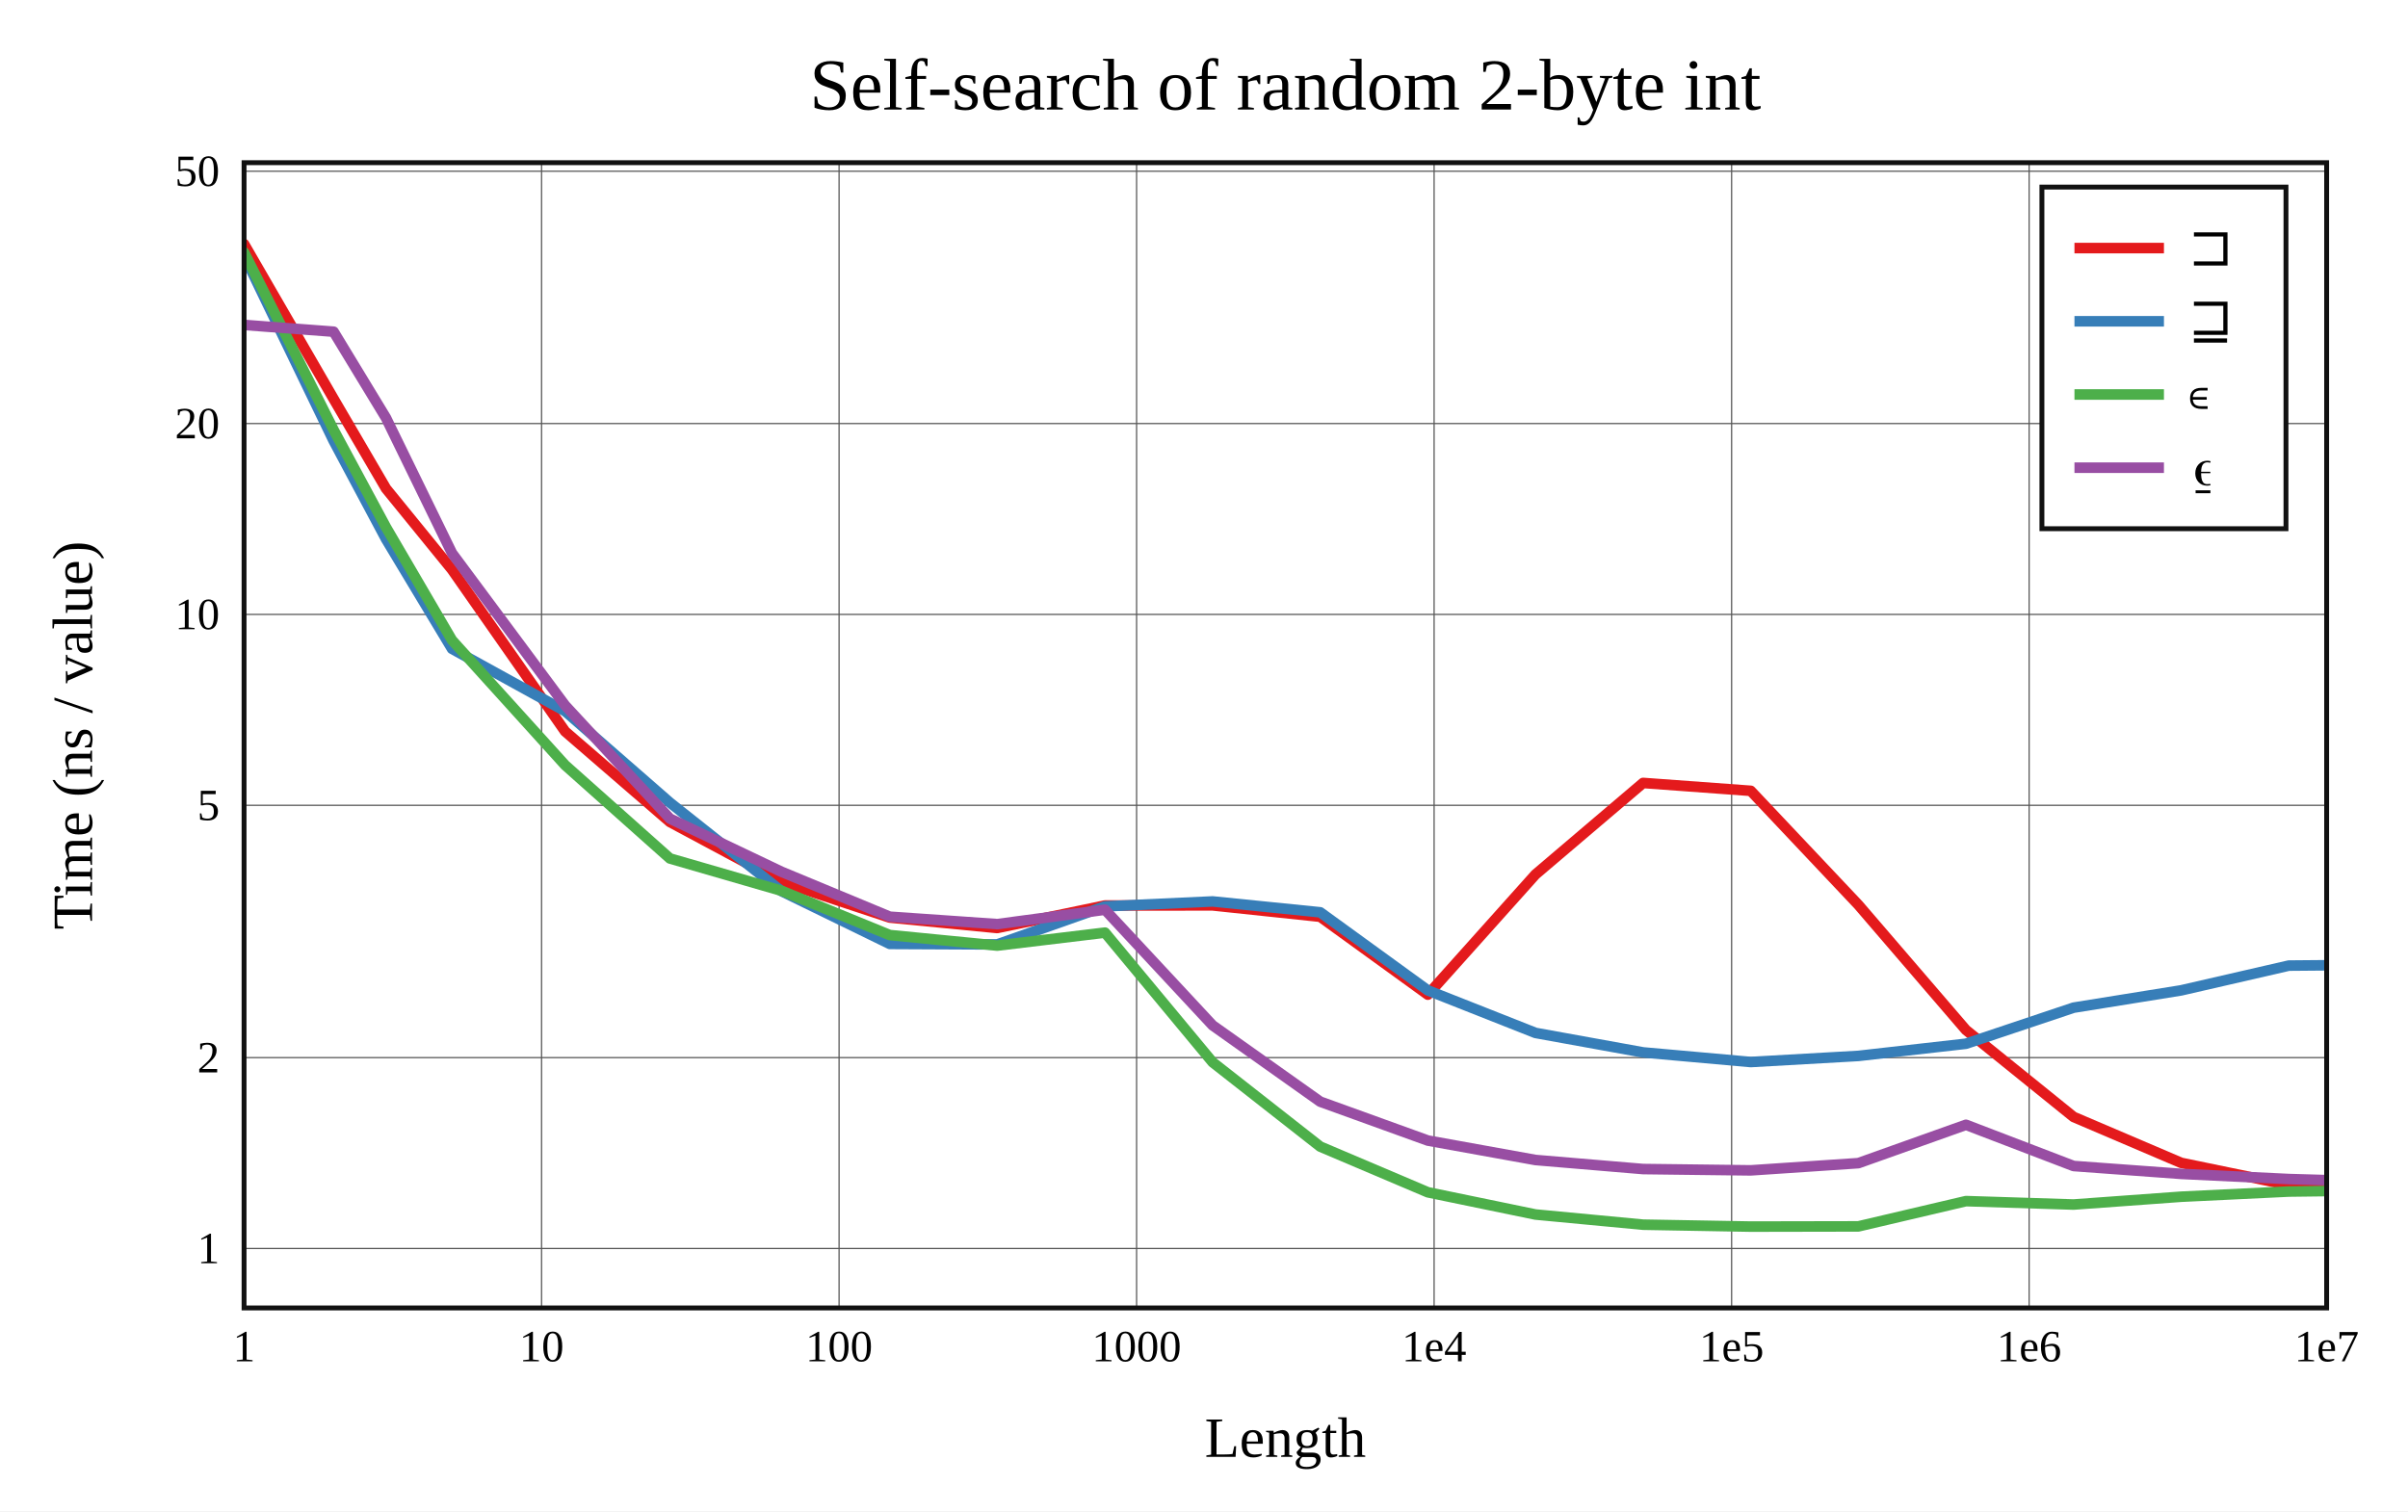
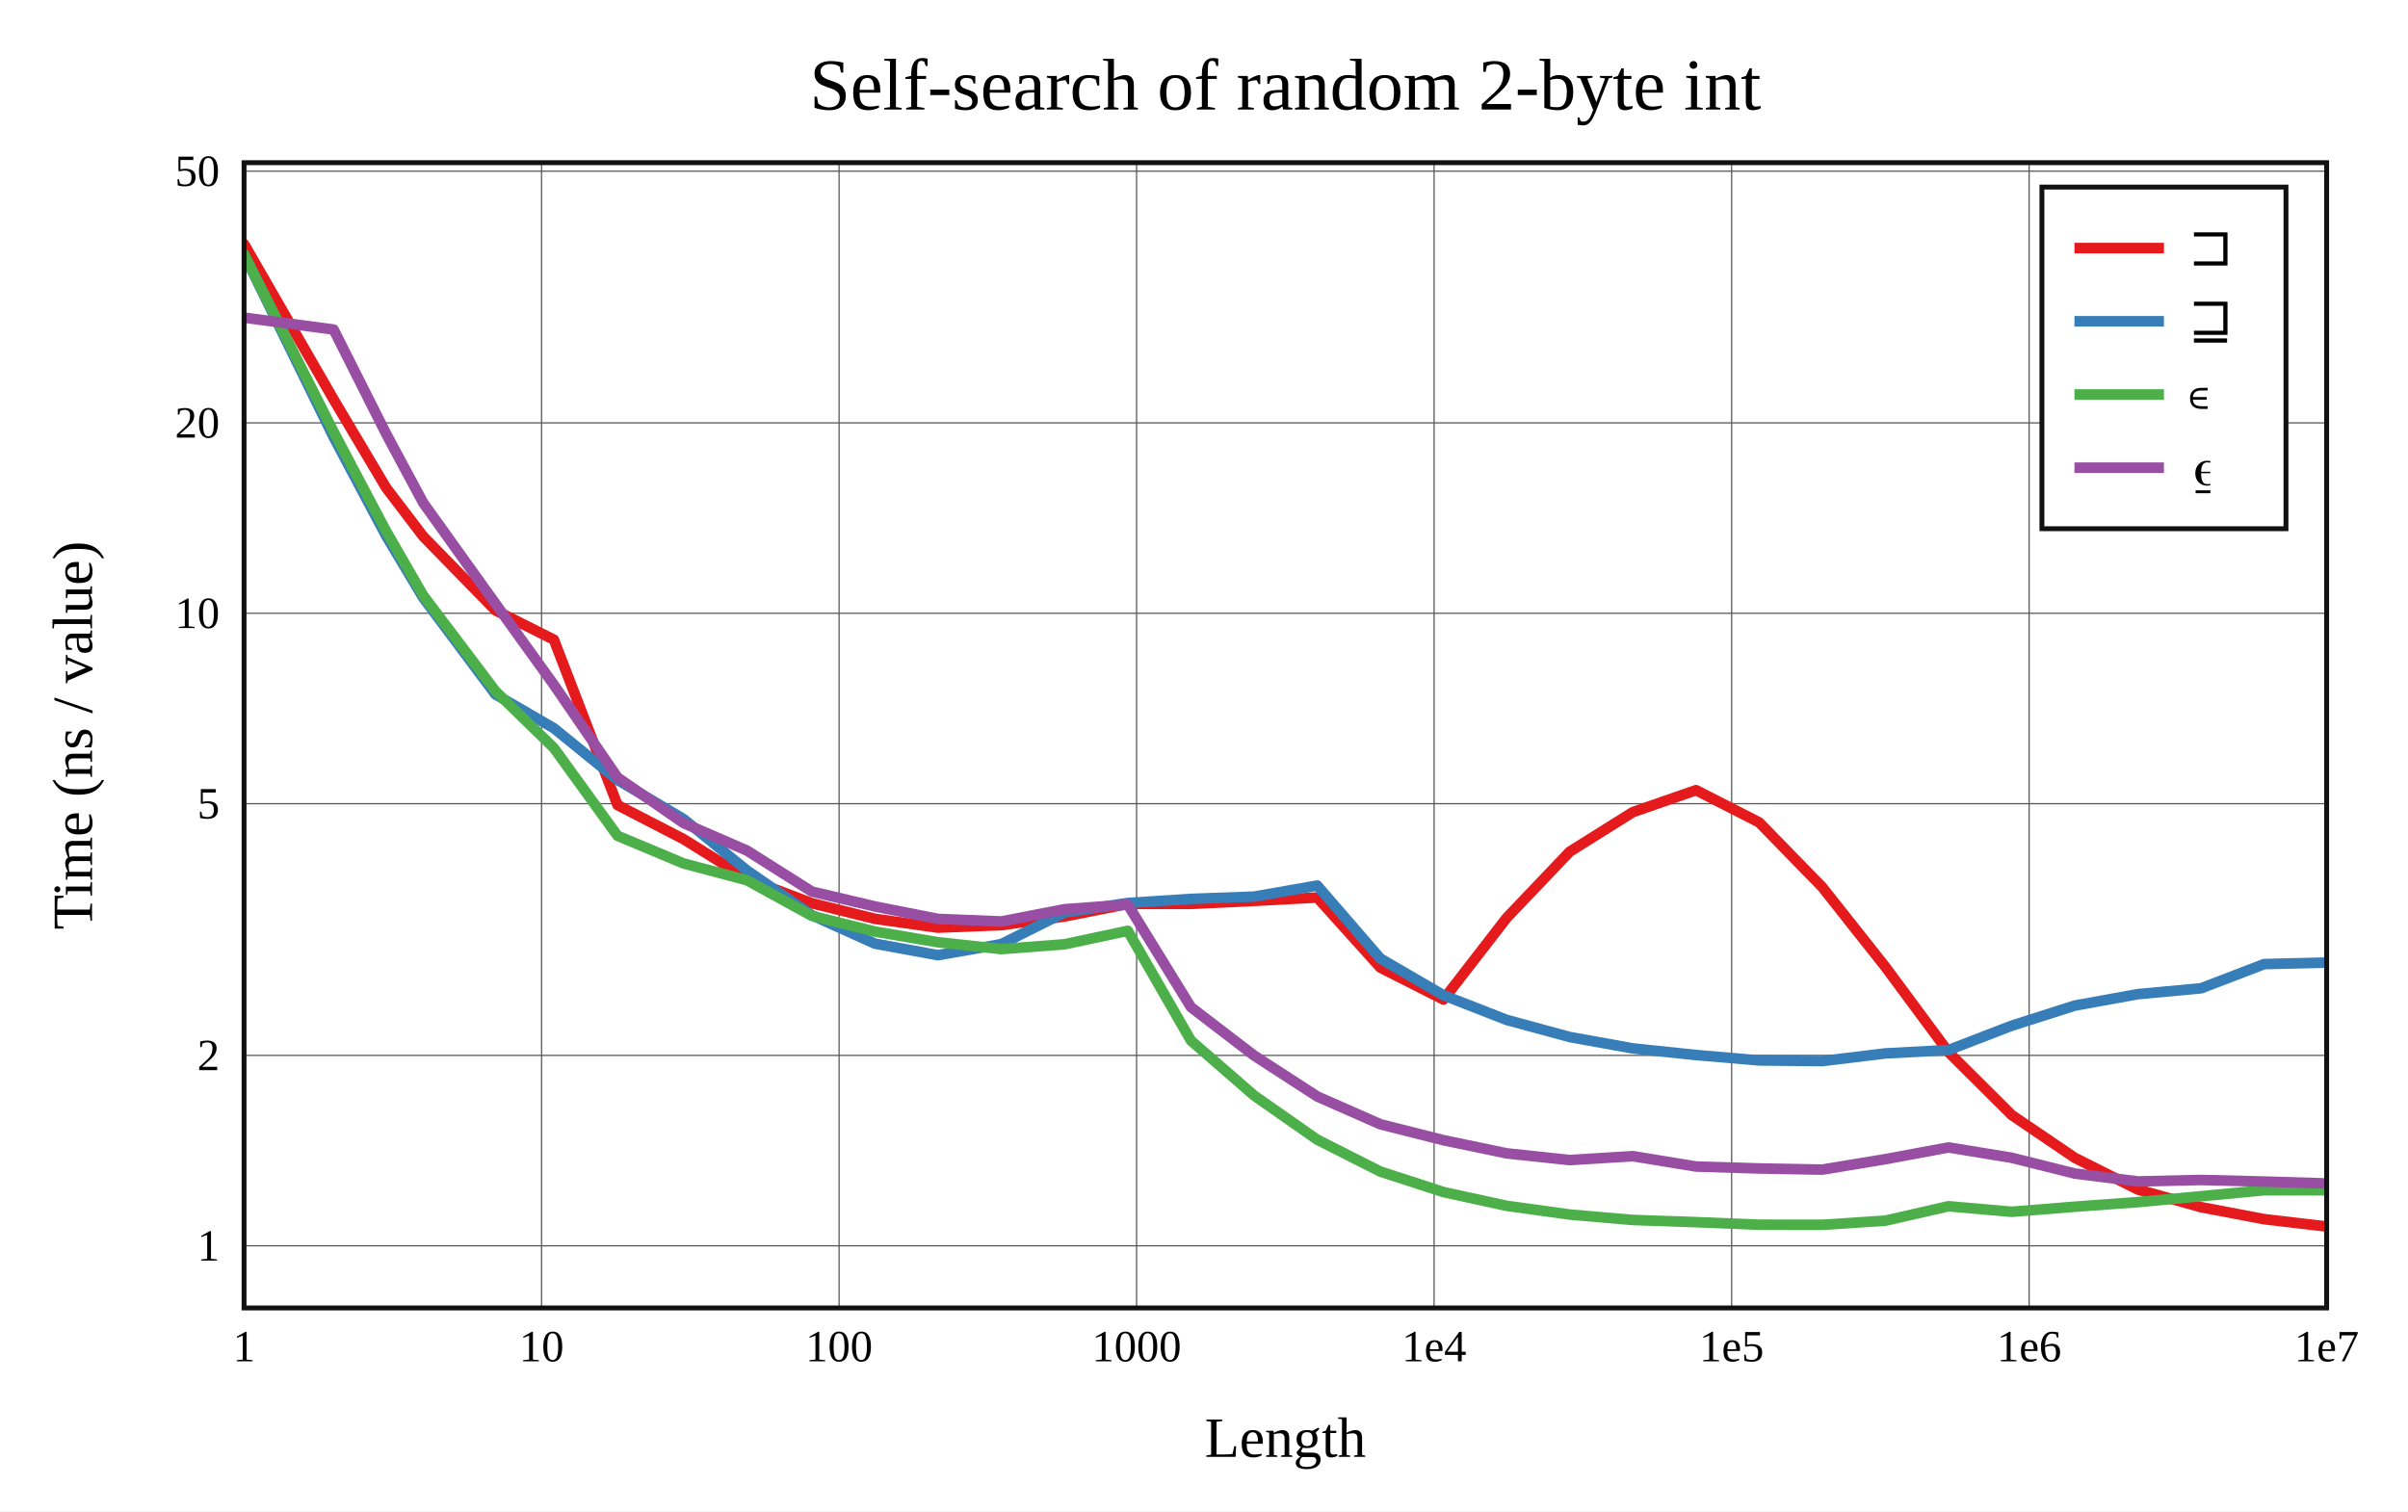
<svg xmlns="http://www.w3.org/2000/svg" viewBox="-60 -40 592 371.6" height="557.4" width="888">
  <g stroke-width="2.6" font-size="14px" text-anchor="middle">
    <defs>
      <clipPath id="clip">
        <rect x="0" y="0" width="512" height="281.6" />
      </clipPath>
    </defs>
    <rect fill="white" x="-60" y="-40" width="592" height="371.6" />
    <text dy="0.33em" font-size="18px" x="256" y="-19">Self-search of random 2-byte int</text>
    <text dy="0.33em" x="256" y="313.6">Length</text>
    <text dy="0.33em" transform="rotate(-90)" x="-140.8" y="-42">Time (ns / value)</text>
    <g stroke-width="0.3" stroke="#555">
      <path d="M73.143 0v281.6" />
      <path d="M146.286 0v281.6" />
      <path d="M219.429 0v281.6" />
      <path d="M292.571 0v281.6" />
      <path d="M365.714 0v281.6" />
      <path d="M438.857 0v281.6" />
-       <path d="M0 266.982h512" />
-       <path d="M0 220.049h512" />
-       <path d="M0 158.007h512" />
-       <path d="M0 111.074h512" />
-       <path d="M0 64.142h512" />
-       <path d="M0 2.1h512" />
+       <path d="M0 266.321h512" />
+       <path d="M0 219.504h512" />
+       <path d="M0 157.614h512" />
+       <path d="M0 110.797h512" />
+       <path d="M0 63.979h512" />
+       <path d="M0 2.089h512" />
    </g>
    <g font-size="11px">
      <text dy="0.33em" x="0" y="291.1">1</text>
      <text dy="0.33em" x="73.143" y="291.1">10</text>
      <text dy="0.33em" x="146.286" y="291.1">100</text>
      <text dy="0.33em" x="219.429" y="291.1">1000</text>
      <text dy="0.33em" x="292.571" y="291.1">1e4</text>
      <text dy="0.33em" x="365.714" y="291.1">1e5</text>
      <text dy="0.33em" x="438.857" y="291.1">1e6</text>
      <text dy="0.33em" x="512" y="291.1">1e7</text>
      <g text-anchor="end">
-         <text dy="0.33em" x="-6" y="266.982">1</text>
-         <text dy="0.33em" x="-6" y="220.049">2</text>
-         <text dy="0.33em" x="-6" y="158.007">5</text>
-         <text dy="0.33em" x="-6" y="111.074">10</text>
-         <text dy="0.33em" x="-6" y="64.142">20</text>
-         <text dy="0.33em" x="-6" y="2.1">50</text>
+         <text dy="0.33em" x="-6" y="266.321">1</text>
+         <text dy="0.33em" x="-6" y="219.504">2</text>
+         <text dy="0.33em" x="-6" y="157.614">5</text>
+         <text dy="0.33em" x="-6" y="110.797">10</text>
+         <text dy="0.33em" x="-6" y="63.979">20</text>
+         <text dy="0.33em" x="-6" y="2.089">50</text>
      </g>
    </g>
    <g clip-path="url(#clip)" fill="none" stroke-linecap="round" stroke-linejoin="round">
-       <path stroke="#e41a1c" d="M0 20L22.018 58.075L34.898 80.126L51.125 100.064L78.934 139.84L104.694 162.107L132.109 176.799L158.739 185.611L185.16 188.178L211.658 182.648L238.118 182.619L264.573 185.412L291.036 204.571L317.493 175.016L343.951 152.514L370.409 154.45L396.867 182.482L423.325 213.262L449.783 234.635L476.241 245.932L502.698 251.387L529.156 253.358" />
-       <path stroke="#377eb8" d="M0 22.795L22.018 68.383L34.898 92.54L51.125 119.532L78.934 134.863L104.694 157.348L132.109 179.109L158.739 192.092L185.16 192.219L211.658 182.863L238.118 181.65L264.573 184.322L291.036 203.524L317.493 213.978L343.951 218.77L370.409 221.131L396.867 219.633L423.325 216.638L449.783 207.77L476.241 203.512L502.698 197.426L529.156 197.202" />
-       <path stroke="#4daf4a" d="M0 22.04L22.018 65.703L34.898 89.65L51.125 117.407L78.934 148.134L104.694 171.081L132.109 179.021L158.739 189.914L185.16 192.507L211.658 189.319L238.118 221.188L264.573 241.93L291.036 253.166L317.493 258.629L343.951 261.13L370.409 261.6L396.867 261.549L423.325 255.336L449.783 256.175L476.241 254.252L502.698 252.979L529.156 252.652" />
-       <path stroke="#984ea3" d="M0 39.892L22.018 41.555L34.898 62.76L51.125 96.013L78.934 133.45L104.694 161.285L132.109 174.346L158.739 185.401L185.16 187.23L211.658 183.685L238.118 212.117L264.573 230.882L291.036 240.446L317.493 245.225L343.951 247.449L370.409 247.772L396.867 246L423.325 236.568L449.783 246.702L476.241 248.638L502.698 249.908L529.156 250.678" />
+       <path stroke="#e41a1c" d="M0 20L22.018 58.222L34.898 79.884L44.036 91.875L61.813 110.081L76.17 117.292L91.814 157.948L108.041 166.33L123.626 176.034L139.592 182.083L155.105 185.924L170.601 188.096L186.171 187.471L201.739 185.342L217.26 182.264L232.792 182.251L248.318 181.512L263.836 180.685L279.358 197.921L294.878 205.764L310.399 185.701L325.919 169.41L341.44 159.683L356.96 154.292L372.48 162.211L388 178.137L403.52 197.744L419.04 218.712L434.56 234.156L450.08 244.691L465.6 252.493L481.12 256.827L496.64 259.778L512.16 261.6" />
+       <path stroke="#377eb8" d="M0 22.597L22.018 67.476L34.898 91.693L44.036 106.961L61.813 130.744L76.17 139.058L91.814 151.767L108.041 161.382L123.626 174.017L139.592 185.037L155.105 192.031L170.601 194.868L186.171 192.145L201.739 184.36L217.26 182.029L232.792 181.026L248.318 180.464L263.836 177.744L279.358 195.684L294.878 204.719L310.399 210.776L325.919 214.991L341.44 217.79L356.96 219.413L372.48 220.738L388 220.897L403.52 219.014L419.04 218.186L434.56 212.21L450.08 207.256L465.6 204.444L481.12 203.008L496.64 197.055L512.16 196.677" />
+       <path stroke="#4daf4a" d="M0 22.542L22.018 66.189L34.898 90.556L44.036 106.393L61.813 129.945L76.17 143.914L91.814 165.504L108.041 172.301L123.626 176.433L139.592 185.202L155.105 189.057L170.601 191.682L186.171 193.37L201.739 192.179L217.26 188.871L232.792 215.873L248.318 229.364L263.836 240.228L279.358 248.073L294.878 253.109L310.399 256.493L325.919 258.636L341.44 259.973L356.96 260.506L372.48 261.139L388 261.16L403.52 260.139L419.04 256.597L434.56 257.958L450.08 256.711L465.6 255.581L481.12 254.139L496.64 252.658L512.16 252.655" />
+       <path stroke="#984ea3" d="M0 38.095L22.018 41.029L34.898 66.6L44.036 83.621L61.813 108.438L76.17 128.376L91.814 151.163L108.041 162.38L123.626 169.137L139.592 179.222L155.105 182.884L170.601 185.944L186.171 186.575L201.739 183.556L217.26 182.43L232.792 207.644L248.318 219.541L263.836 229.6L279.358 236.44L294.878 240.361L310.399 243.59L325.919 245.241L341.44 244.284L356.96 246.829L372.48 247.305L388 247.589L403.52 245.021L419.04 242.139L434.56 244.677L450.08 248.557L465.6 250.496L481.12 250.135L496.64 250.528L512.16 250.995" />
    </g>
    <rect stroke-width="1.2" stroke="#111" fill="none" x="0" y="0" width="512" height="281.6" />
    <g transform="translate(442,6)" text-anchor="start" font-size="13px">
      <rect stroke-width="1.2" stroke="#111" fill="white" x="0" y="0" width="60" height="84" />
      <path stroke="#e41a1c" d="M8 15h22" />
      <path stroke="#377eb8" d="M8 33h22" />
      <path stroke="#4daf4a" d="M8 51h22" />
      <path stroke="#984ea3" d="M8 69h22" />
      <text dy="0.33em" x="36" y="15">⊐</text>
      <text dy="0.33em" x="36" y="33">⊒</text>
      <text dy="0.33em" x="36" y="51">∊</text>
      <text dy="0.33em" x="36" y="69">⍷</text>
    </g>
  </g>
</svg>
